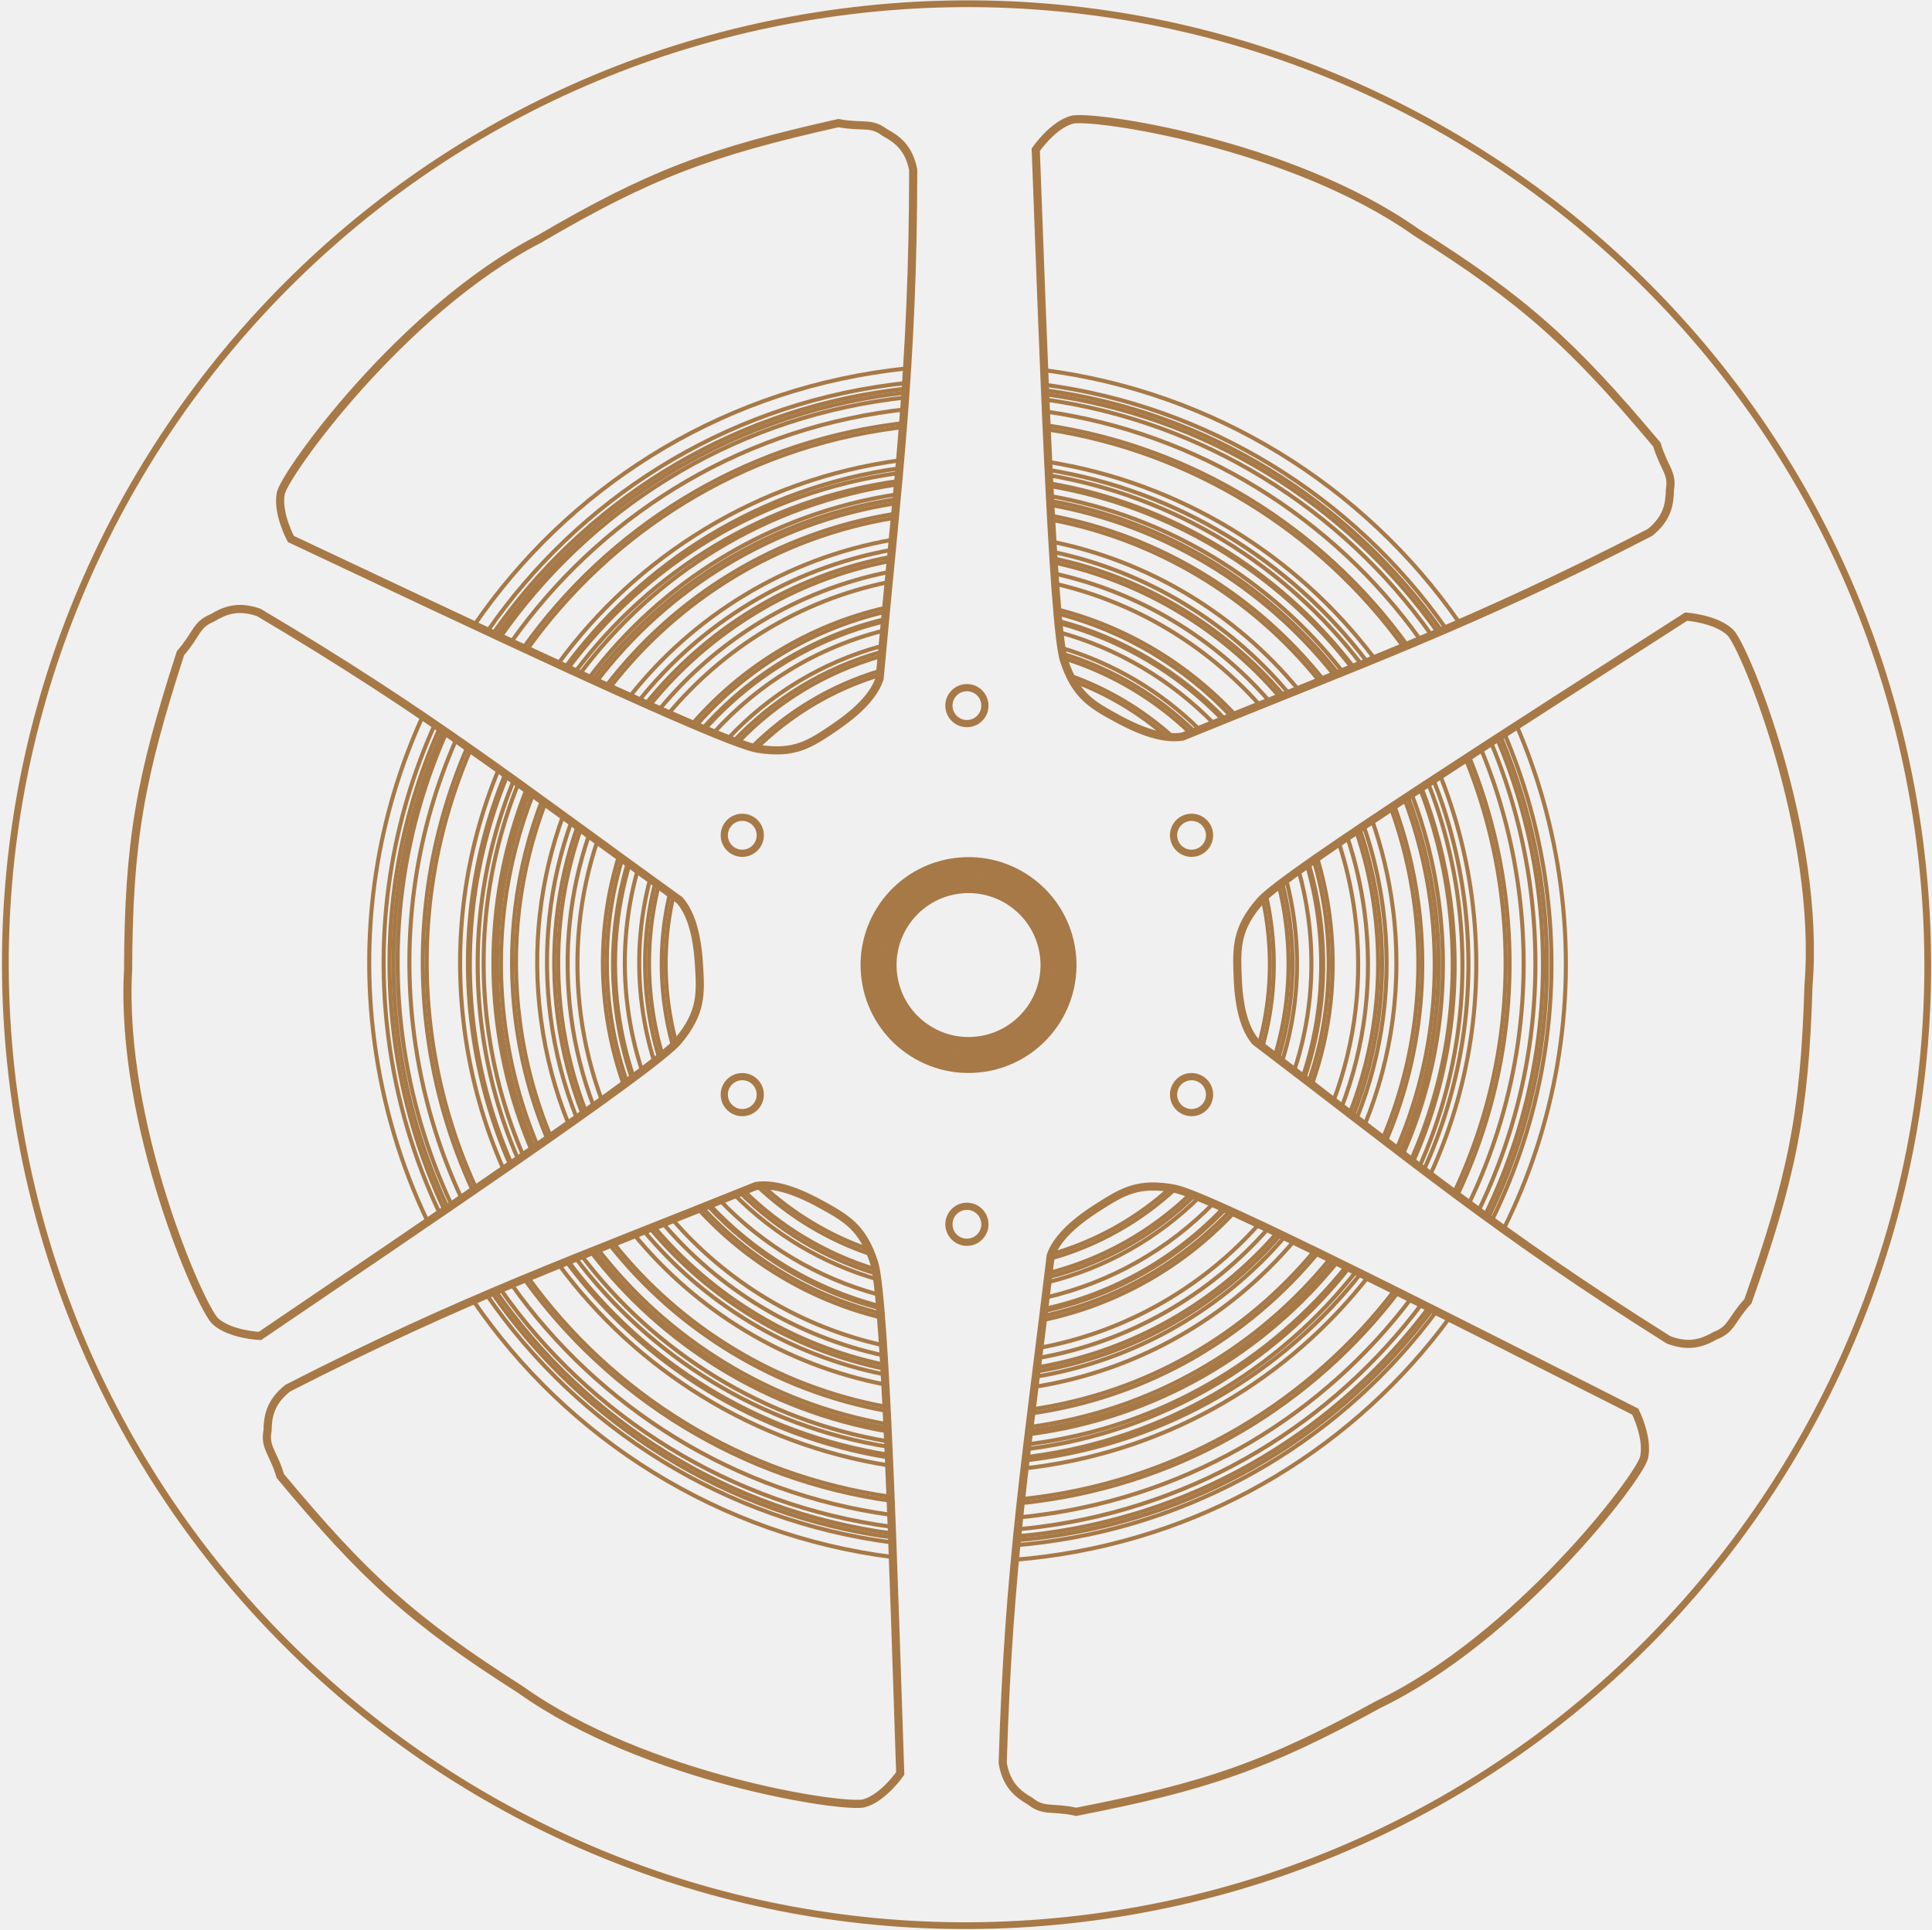
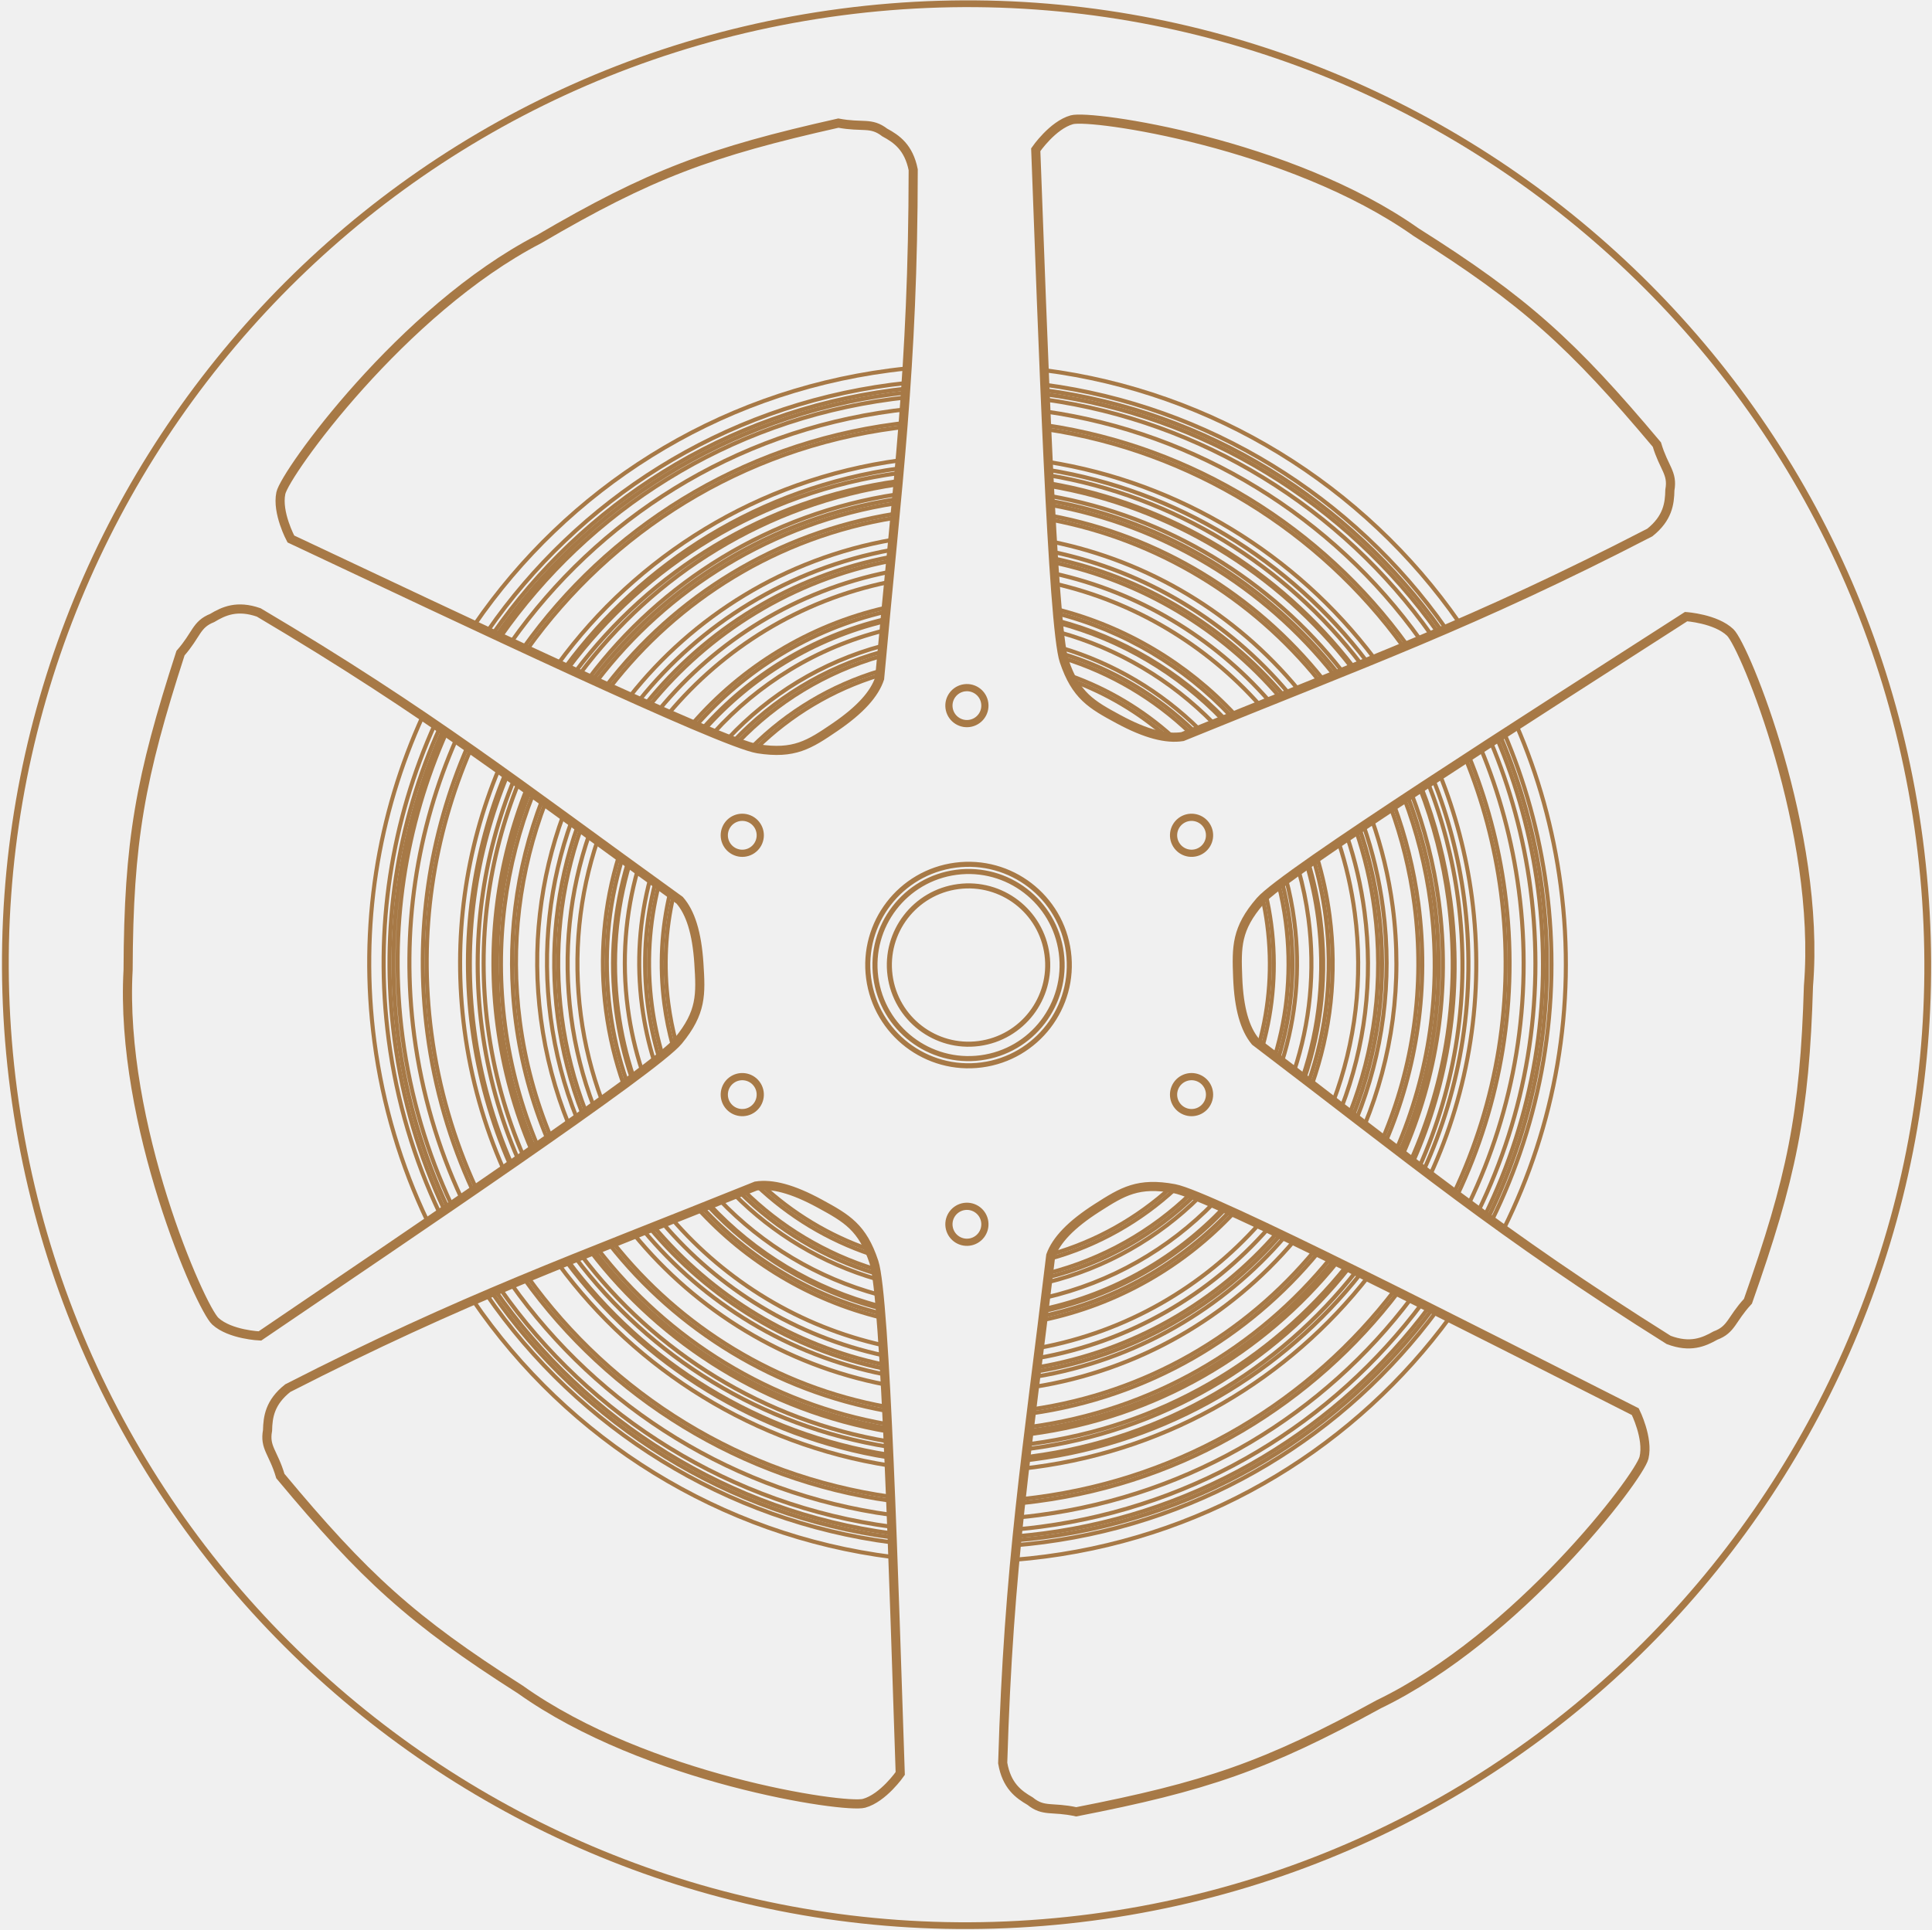
<svg xmlns="http://www.w3.org/2000/svg" viewBox="0 0 953 952" fill="none">
  <g clip-path="url(#a)" stroke="#A77946">
    <path d="M946.799 414.093c34.175 259.585-148.557 497.726-408.143 531.901C279.07 980.169 40.93 797.438 6.755 537.852-27.42 278.266 155.311 40.125 414.897 5.95 674.483-28.225 912.624 154.507 946.799 414.093Z" stroke-width="3.343" />
-     <path d="M524.915 326.093c-5.746-17.158-10.614-162.17-14.008-252.222 0 0 8.286-12.123 17.808-14.782 9.522-2.659 107.561 11.49 169.783 55.45 53.772 33.91 77.198 55.313 118.787 104.814 3.513 11.731 7.943 13.924 6.415 22.442-.126 6.665-1.037 13.846-9.876 20.934-87.37 45.133-139.907 63.741-230.526 100.696-7.925 1.25-18.052-1.292-31.487-8.539-13.435-7.246-21.149-11.635-26.896-28.793Zm-151.023 43.359c-17.879-2.786-148.893-65.138-230.421-103.529 0 0-6.956-12.932-4.939-22.61 2.017-9.679 59.658-90.234 127.304-125.278 54.837-32.16 84.614-43.121 147.695-57.294 12.032 2.273 16.017-.652 22.878 4.621 5.861 3.177 11.819 7.287 14.05 18.395-.092 98.34-7.724 153.55-16.571 251.013-2.535 7.612-9.448 15.437-22.06 24.036-12.613 8.599-20.057 13.431-37.936 10.646Zm-39.29 144.036c-11.497 13.972-131.848 95.015-206.389 145.656 0 0-14.672-.594-21.976-7.256-7.305-6.662-47.311-97.278-43.048-173.343.225-63.571 5.945-94.782 25.85-156.295 8.081-9.2 7.591-14.119 15.621-17.342 5.718-3.428 12.288-6.464 22.985-2.732 84.604 50.129 128.245 84.797 207.638 142.016 5.263 6.056 8.48 15.989 9.463 31.223.982 15.233 1.354 24.1-10.144 38.073Zm96.501 109.253c5.675 17.182 9.936 162.214 12.953 252.279 0 0-8.337 12.088-17.869 14.707-9.533 2.619-107.512-11.94-169.549-56.159-53.631-34.134-76.966-55.636-118.348-105.31-3.464-11.745-7.885-13.957-6.321-22.468.154-6.665 1.095-13.842 9.963-20.893 87.558-44.768 140.172-63.156 230.945-99.732 7.93-1.216 18.046 1.368 31.451 8.671 13.405 7.303 21.101 11.723 26.775 28.905Zm148.149-36.278c17.793 3.292 146.984 69.339 227.389 110.029 0 0 6.586 13.124 4.295 22.741-2.291 9.617-62.195 88.504-130.809 121.613-55.728 30.59-85.805 40.701-149.262 53.077-11.963-2.614-16.029.197-22.738-5.269-5.769-3.342-11.607-7.619-13.522-18.786 2.884-98.297 12.08-153.268 23.691-250.441 2.75-7.537 9.882-15.162 22.734-23.4 12.852-8.237 20.43-12.857 38.222-9.564Zm42.385-141.919c11.852-13.672 134.245-91.599 210.061-140.309 0 0 14.652.971 21.783 7.818 7.131 6.847 44.797 98.46 38.583 174.391-1.857 63.544-8.377 94.598-29.854 155.579-8.314 8.99-7.951 13.92-16.062 16.935-5.804 3.281-12.45 6.147-23.048 2.141-83.288-52.284-126.025-88.061-203.923-147.3-5.105-6.189-8.066-16.201-8.657-31.455-.592-15.254-.735-24.127 11.117-37.8Z" stroke-width="4.011" />
+     <path d="M524.915 326.093c-5.746-17.158-10.614-162.17-14.008-252.222 0 0 8.286-12.123 17.808-14.782 9.522-2.659 107.561 11.49 169.783 55.45 53.772 33.91 77.198 55.313 118.787 104.814 3.513 11.731 7.943 13.924 6.415 22.442-.126 6.665-1.037 13.846-9.876 20.934-87.37 45.133-139.907 63.741-230.526 100.696-7.925 1.25-18.052-1.292-31.487-8.539-13.435-7.246-21.149-11.635-26.896-28.793Zm-151.023 43.359c-17.879-2.786-148.893-65.138-230.421-103.529 0 0-6.956-12.932-4.939-22.61 2.017-9.679 59.658-90.234 127.304-125.278 54.837-32.16 84.614-43.121 147.695-57.294 12.032 2.273 16.017-.652 22.878 4.621 5.861 3.177 11.819 7.287 14.05 18.395-.092 98.34-7.724 153.55-16.571 251.013-2.535 7.612-9.448 15.437-22.06 24.036-12.613 8.599-20.057 13.431-37.936 10.646Zm-39.29 144.036c-11.497 13.972-131.848 95.015-206.389 145.656 0 0-14.672-.594-21.976-7.256-7.305-6.662-47.311-97.278-43.048-173.343.225-63.571 5.945-94.782 25.85-156.295 8.081-9.2 7.591-14.119 15.621-17.342 5.718-3.428 12.288-6.464 22.985-2.732 84.604 50.129 128.245 84.797 207.638 142.016 5.263 6.056 8.48 15.989 9.463 31.223.982 15.233 1.354 24.1-10.144 38.073Zm96.501 109.253c5.675 17.182 9.936 162.214 12.953 252.279 0 0-8.337 12.088-17.869 14.707-9.533 2.619-107.512-11.94-169.549-56.159-53.631-34.134-76.966-55.636-118.348-105.31-3.464-11.745-7.885-13.957-6.321-22.468.154-6.665 1.095-13.842 9.963-20.893 87.558-44.768 140.172-63.156 230.945-99.732 7.93-1.216 18.046 1.368 31.451 8.671 13.405 7.303 21.101 11.723 26.775 28.905Zm148.149-36.278c17.793 3.292 146.984 69.339 227.389 110.029 0 0 6.586 13.124 4.295 22.741-2.291 9.617-62.195 88.504-130.809 121.613-55.728 30.59-85.805 40.701-149.262 53.077-11.963-2.614-16.029.197-22.738-5.269-5.769-3.342-11.607-7.619-13.522-18.786 2.884-98.297 12.08-153.268 23.691-250.441 2.75-7.537 9.882-15.162 22.734-23.4 12.852-8.237 20.43-12.857 38.222-9.564Zm42.385-141.919c11.852-13.672 134.245-91.599 210.061-140.309 0 0 14.652.971 21.783 7.818 7.131 6.847 44.797 98.46 38.583 174.391-1.857 63.544-8.377 94.598-29.854 155.579-8.314 8.99-7.951 13.92-16.062 16.935-5.804 3.281-12.45 6.147-23.048 2.141-83.288-52.284-126.025-88.061-203.923-147.3-5.105-6.189-8.066-16.201-8.657-31.455-.592-15.254-.735-24.127 11.117-37.8Z" stroke-width="4.5" />
    <path d="m166.769 276.658.002.001.001.001c21.188 9.992 44.329 20.905 67.245 31.62 45.725-66.518 118.398-114.122 204.726-125.487 2.842-.375 5.681-.707 8.514-.998 1.875-29.674 3.005-60.886 3.04-98.361-2.231-11.108-8.188-15.218-14.05-18.395-4.267-3.28-7.422-3.388-12.093-3.548-2.838-.097-6.237-.214-10.785-1.073-63.08 14.173-92.858 25.134-147.695 57.294-67.646 35.043-125.287 115.599-127.304 125.277-2.017 9.678 4.939 22.611 4.939 22.611 7.448 3.507 15.309 7.215 23.46 11.058Zm-39.286 25.195c31.369 18.586 57.106 35.047 81.122 51.319-22.168 48.615-31.409 103.839-23.921 160.716 4.159 31.59 13.17 61.351 26.185 88.632-20.824 14.23-41.929 28.55-61.26 41.667l-.086.059-.008.005-.004.003c-7.457 5.06-14.649 9.94-21.46 14.567 0 0-14.672-.595-21.976-7.257-7.305-6.662-47.311-97.277-43.048-173.342.225-63.571 5.945-94.783 25.85-156.295 3.055-3.478 4.885-6.344 6.413-8.738 2.515-3.939 4.214-6.599 9.209-8.604 5.717-3.428 12.287-6.465 22.984-2.732Z" stroke-width="2" />
    <path d="M191.724 512.962c4.008 30.444 12.634 59.148 25.08 85.5.784-.537 1.568-1.074 2.351-1.61-12.17-25.937-20.61-54.161-24.549-84.082-7.161-54.393 1.496-107.222 22.417-153.854-.819-.562-1.639-1.125-2.46-1.687-21.269 47.173-30.09 100.659-22.839 155.733Zm48.102 125.517c.865-.371 1.73-.74 2.594-1.108 45.257 65.642 116.874 110.462 197.497 121.144.032.836.063 1.672.095 2.509-81.748-10.607-154.386-55.99-200.186-122.545Z" stroke-width="2" />
    <path d="M244.238 636.598c44.901 64.931 115.795 109.285 195.605 119.955-.042-1.089-.083-2.177-.125-3.262-78.674-10.425-148.625-53.918-193.164-117.675-.772.327-1.544.654-2.316.982Z" stroke-width="2" />
    <path d="M252.03 633.311c43.46 61.616 111.237 103.705 187.46 114.09l-.057-1.463c-.073-1.841-.146-3.676-.219-5.503-73.363-10.285-138.617-50.691-180.845-109.768-2.115.877-4.227 1.758-6.339 2.644Z" stroke-width="2" />
    <path d="M260.204 629.906c41.864 58.36 106.39 98.294 178.931 108.563-.211-5.222-.425-10.377-.643-15.441-65.81-10.36-124.317-46.679-163.033-99.375-5.118 2.079-10.194 4.158-15.255 6.253Zm-27.057-42.654c-11.013-23.898-18.665-49.836-22.28-77.295-6.577-49.958 1.056-98.511 19.777-141.588-1.828-1.281-3.659-2.56-5.495-3.836-19.593 44.476-27.633 94.714-20.826 146.42 3.751 28.49 11.741 55.383 23.251 80.128 1.865-1.28 3.723-2.557 5.573-3.829Zm25.085-267.689c-2.011-.933-4.03-1.872-6.056-2.814 42.676-60.497 109.525-103.67 188.713-114.095 1.656-.218 3.311-.421 4.963-.609-.169 2.251-.342 4.499-.519 6.746-1.243.147-2.486.302-3.731.466-76.81 10.112-141.717 51.812-183.37 110.306Z" stroke-width="2" />
    <path d="M260.018 320.392c41.36-57.918 105.71-99.195 181.837-109.217 1.108-.146 2.215-.285 3.322-.416-.435 5.444-.891 10.889-1.367 16.366-70.192 9.539-129.67 47.312-168.481 100.345-5.029-2.317-10.142-4.681-15.311-7.078Zm-27.756 49.111c-18.471 42.676-25.988 90.745-19.477 140.201 3.574 27.145 11.122 52.793 21.981 76.435 4.582-3.152 9.109-6.274 13.557-9.351-9.421-21.334-15.998-44.353-19.196-68.645-5.969-45.343.581-89.448 16.981-128.834-4.62-3.297-9.225-6.56-13.846-9.806ZM516.165 211.79c.245 5.449.493 10.821.744 16.089 64.714 10.254 122.347 45.611 161.015 96.952 4.782-1.96 9.524-3.919 14.247-5.889-41.47-57.191-104.789-96.477-176.006-107.152Zm206.641 162.159a6376.803 6376.803 0 0 0-12.576 8.205c7.614 19.032 13.001 39.314 15.799 60.571 6.383 48.481-1.548 95.548-20.526 136.943 3.927 2.96 7.843 5.895 11.767 8.814 21.1-44.634 30.037-95.651 23.114-148.238-3.069-23.309-9.068-45.515-17.578-66.295Z" stroke-width="2" />
    <path d="M718.854 589.659c21.373-45.042 30.44-96.561 23.448-149.667-3.108-23.607-9.199-46.089-17.845-67.117.723-.47 1.447-.941 2.172-1.412 1.231-.8 2.466-1.603 3.704-2.406 9.161 21.946 15.602 45.454 18.855 70.163 7.232 54.927-2.292 108.197-24.621 154.664-1.908-1.406-3.812-2.814-5.713-4.225Zm-30.785 46.779c-4.44-2.212-8.834-4.394-13.163-6.538-39.031 49.868-96.874 85.066-164.619 93.985-1.7.224-3.399.43-5.095.619-.591 5.083-1.164 10.137-1.718 15.186 2.609-.267 5.223-.572 7.84-.917 73.077-9.62 135.301-48.041 176.755-102.335Z" stroke-width="2" />
    <path d="M503.259 741.657c2.765-.278 5.534-.6 8.308-.965 73.74-9.708 136.51-48.53 178.265-103.375 1.201.598 2.404 1.199 3.611 1.801.912.455 1.826.911 2.741 1.369-42.806 56.782-107.491 97.017-183.562 107.032-3.377.445-6.749.826-10.113 1.145.246-2.337.496-4.672.75-7.007Zm190.747-423.481c-41.839-57.908-105.888-97.663-177.929-108.356-.1-2.256-.2-4.524-.3-6.803 74.928 10.705 141.547 52.06 184.706 112.439-2.157.91-4.316 1.817-6.477 2.72Z" stroke-width="2" />
    <path d="m501.551 757.997.252-2.501.096-.945c3.818-.346 7.646-.771 11.481-1.276 78.06-10.277 144.377-51.716 188.082-110.149l3.477 1.741C660.786 704.129 593.65 746.172 514.594 756.58c-4.358.574-8.707 1.046-13.043 1.417Zm230.928-158.318c-1.053-.767-2.103-1.534-3.152-2.301 23.141-47.68 33.052-102.44 25.617-158.916-3.37-25.595-10.09-49.929-19.661-72.616l2.986-1.935c9.949 23.273 16.922 48.276 20.388 74.6 7.544 57.3-2.586 112.852-26.178 161.168Zm-23.381-287.884c-.463.198-.927.397-1.39.594l-.558.238c-.397.17-.795.339-1.192.508-44.253-62.516-113.051-105.27-190.435-116.018-.038-.876-.075-1.753-.113-2.631 78.696 10.541 148.718 53.833 193.688 117.309ZM440.132 196.898c2.053-.27 4.105-.518 6.154-.742.058-.806.115-1.613.172-2.42-1.954.217-3.911.454-5.87.712C358.343 205.276 289 250.342 245.014 313.414l1.816.847c43.549-62.225 112.067-106.668 193.302-117.363ZM218.644 360.031c.549.378 1.098.756 1.646 1.135-20.338 45.67-28.726 97.347-21.723 150.545 3.875 29.429 12.179 57.19 24.153 82.699l-1.947 1.334c-12.015-25.683-20.35-53.619-24.248-83.227-7.096-53.898 1.446-106.249 22.119-152.486Zm60.518 262.121c37.968 51.25 95.009 86.619 159.159 96.929l-.058-1.323c-63.765-10.074-120.5-45.097-158.296-95.931l-.805.325Z" stroke-width="2" />
    <path d="M283.679 620.329c37.043 49.386 92.308 83.459 154.409 93.481l-.12-2.659c-60.813-10.195-114.91-43.655-151.367-91.998-.976.392-1.95.784-2.922 1.176Zm-21.566-53.111c.455-.317.909-.633 1.362-.948-7.934-18.792-13.503-38.948-16.295-60.152-5.35-40.641.154-80.209 14.272-115.784-.538-.389-1.075-.777-1.611-1.164-14.25 35.885-19.808 75.801-14.41 116.8 2.844 21.604 8.549 42.13 16.682 61.248Zm23.977-234.805c-.75-.343-1.502-.688-2.257-1.034 37.111-49.479 93.127-84.717 159.069-94.013l-.146 1.607c-64.97 9.547-120.121 44.51-156.666 93.44Z" stroke-width="2" />
    <path d="M290.593 334.472c35.589-47.211 88.927-80.999 151.709-90.54-.072.787-.145 1.576-.218 2.366-61.807 9.486-114.359 42.672-149.587 89.043-.633-.288-1.267-.578-1.904-.869Zm227.148-89.804c.042.81.084 1.616.125 2.418 56.607 9.998 107.086 40.762 142.035 85.077.746-.302 1.491-.603 2.235-.904-35.389-45.222-86.765-76.576-144.395-86.591Z" stroke-width="2" />
    <path d="M517.489 239.716c59.721 10.093 112.943 42.627 149.308 89.654l.8-.325c-36.542-47.432-90.07-80.302-150.173-90.621l.065 1.292Zm182.826 148.937.701-.46c6.914 17.73 11.823 36.57 14.418 56.282 5.988 45.483-1.128 89.671-18.43 128.762l-1.008-.766c17.334-38.907 24.485-82.934 18.518-128.257-2.562-19.454-7.395-38.051-14.199-55.561Z" stroke-width="2" />
    <path d="M696.179 391.375c6.47 16.872 11.076 34.767 13.538 53.47 5.793 44-1.032 86.753-17.679 124.614-.525-.401-1.052-.803-1.579-1.205 16.246-37.343 22.873-79.439 17.171-122.755-2.434-18.487-6.98-36.179-13.364-52.864.636-.419 1.273-.839 1.913-1.26Zm-440.383-5.121c-.743-.535-1.485-1.069-2.227-1.602-15.418 37.574-21.532 79.562-15.851 122.715 2.997 22.769 9.083 44.375 17.779 64.451.857-.595 1.711-1.187 2.561-1.778-8.513-19.775-14.475-41.039-17.424-63.439-5.566-42.278.282-83.428 15.162-120.347Zm35.461 231.031c35.501 46.531 87.758 78.802 146.483 88.919-.025-.517-.049-1.032-.073-1.547-58.073-10.066-109.75-41.979-144.909-87.972-.501.2-1.001.4-1.501.6Zm218.525 102.763c66.412-8.743 123.158-43.139 161.58-91.902-.742-.367-1.482-.732-2.219-1.096-38.125 48.585-94.55 82.868-160.616 91.566-.895.118-1.79.231-2.685.339l-.189 1.602c1.375-.158 2.752-.328 4.129-.509Z" stroke-width="2" />
    <path d="M508.022 714.779c64.731-8.522 120.059-42.001 157.573-89.479l-1.353-.666c-37.196 46.541-91.74 79.322-155.474 87.713-.725.095-1.448.187-2.172.276-.095.793-.19 1.585-.284 2.375.57-.071 1.14-.144 1.71-.219Z" stroke-width="2" />
    <path d="M507.193 707.673c.315-.04.629-.081.943-.122 62.063-8.171 115.231-39.948 151.658-85.104l-1.67-.82c-36.126 44.787-88.857 76.303-150.41 84.406-.109.015-.218.029-.327.043-.064.533-.129 1.065-.194 1.597ZM722.192 443.23c-2.72-20.66-7.922-40.384-15.268-58.913l-2.601 1.705c7.182 18.237 12.274 37.637 14.948 57.947 6.127 46.541-1.248 91.746-19.099 131.671.414.314.829.628 1.243.941l.923.698c18.429-40.567 26.098-86.62 19.854-134.049ZM517.228 234.465c61.772 10.378 116.773 44.193 154.087 93.067.969-.395 1.937-.79 2.903-1.184-37.906-49.901-94.069-84.315-157.119-94.518.043.881.086 1.759.129 2.635Zm-73.764-3.386-.207 2.33c-67.688 9.292-125.152 45.468-163.021 96.318l-1.318-.605c38.059-51.663 96.095-88.497 164.546-98.043Zm-210.5 276.559c-5.835-44.326.482-87.451 16.377-126.019l.998.715c-15.925 38.395-22.274 81.365-16.458 125.538 3.081 23.403 9.373 45.597 18.373 66.195l-.689.477c-9.115-20.814-15.486-43.246-18.601-66.906Zm61.661 108.3c34.772 45.268 85.712 76.706 142.948 86.738-.106-2.22-.212-4.414-.319-6.579-54.581-9.82-103.218-39.62-136.867-82.457-1.932.769-3.852 1.535-5.762 2.298Z" stroke-width="2" />
    <path d="M507.629 704.093c60.811-8.051 112.928-39.148 148.713-83.34-2.022-.99-4.021-1.967-5.997-2.93-34.464 41.866-84.084 71.417-141.893 79.568-.277 2.246-.552 4.48-.823 6.702Zm198.082-258.342c-2.394-18.186-6.849-35.595-13.1-52.024-1.695 1.119-3.373 2.229-5.032 3.328 5.711 15.442 9.801 31.757 12.04 48.77 5.439 41.314-.725 81.481-15.976 117.219 1.752 1.342 3.496 2.675 5.231 4.001 15.972-36.923 22.47-78.509 16.837-121.294Zm-47.68-112.833c-34.553-43.593-84.293-73.885-140.06-83.847.095 1.796.19 3.574.286 5.332 53.389 9.952 100.998 39.035 134.314 80.717.814-.328 1.626-.655 2.436-.981 1.011-.408 2.019-.815 3.024-1.221Zm-216.132-84.633c-60.929 9.48-112.755 42.196-147.597 87.879 1.609.733 3.204 1.458 4.786 2.176 33.757-43.926 83.676-75.434 142.322-84.838l.104-1.11c.063-.662.125-1.322.186-1.982.067-.71.133-1.418.199-2.125ZM269.93 561.76c-1.594 1.116-3.205 2.242-4.832 3.377-7.783-18.527-13.25-38.387-15.999-59.271-5.283-40.129.105-79.202 13.971-114.362 1.458 1.055 2.921 2.115 4.39 3.18-13.014 33.821-18.005 71.283-12.942 109.739 2.658 20.193 7.923 39.403 15.412 57.337Zm26.897-19.063c3.806-2.741 7.398-5.353 10.745-7.815-4.036-11.519-6.954-23.623-8.611-36.204-3.489-26.507-1.021-52.426 6.371-76.407-3.581-2.608-7.097-5.172-10.558-7.697-9.034 26.912-12.232 56.245-8.277 86.286 1.922 14.594 5.43 28.59 10.33 41.837Z" stroke-width="2" />
    <path d="M292.754 545.621c-5.266-13.946-9.023-28.712-11.053-44.129-4.125-31.337-.659-61.922 8.978-89.905-1.362-.993-2.717-1.981-4.063-2.963-10.135 28.936-13.818 60.624-9.542 93.098 2.148 16.317 6.185 31.922 11.863 46.624 1.292-.92 2.564-1.829 3.817-2.725Zm37.058-193.557c4.13 1.806 8.054 3.501 11.74 5.07 24.287-27.966 57.243-48.574 95.413-57.324.409-4.27.813-8.465 1.211-12.597-43.752 9.054-81.348 32.593-108.364 64.851Z" stroke-width="2" />
    <path d="M438.662 282.178c-45.969 9.152-85.402 33.874-113.459 67.862-1.543-.681-3.113-1.375-4.706-2.082 29.074-35.864 70.403-61.893 118.687-71.179l-.432 4.465-.002.029-.088.905Zm81.321.766c-.121-1.783-.242-3.606-.363-5.468 43.729 9.296 82.866 32.89 111.511 66.255l-5.135 2.06c-27.499-31.392-64.602-53.696-106.013-62.847Z" stroke-width="2" />
    <path d="M520.337 287.983c39.272 8.989 74.498 30.119 100.893 59.721-3.964 1.592-7.995 3.213-12.099 4.866-23.474-25.178-53.937-43.412-87.8-51.947-.336-3.875-.667-8.103-.994-12.64Zm139.929 127.388c-3.781 2.576-7.358 5.036-10.702 7.362 2.827 9.32 4.933 18.993 6.246 28.965 3.827 29.069.489 57.43-8.65 83.303 3.603 2.769 7.139 5.489 10.618 8.166 10.721-28.601 14.774-60.174 10.509-92.57-1.605-12.189-4.317-23.96-8.021-35.226Zm-34.553 190.59c1.447.686 2.918 1.386 4.41 2.098-29.738 34.207-71.024 58.603-118.846 66.658l.319-2.549v-.002l.003-.023.259-2.064c45.702-8.069 85.199-31.455 113.855-64.118Z" stroke-width="2" />
    <path d="M621.159 603.81c-27.566 30.969-65.199 53.219-108.671 61.24.561-4.484 1.131-9.045 1.708-13.694 37.441-7.782 70.051-26.916 94.653-53.26 3.836 1.752 7.952 3.663 12.31 5.714Zm-185.728 59.886c-.32-4.906-.645-9.486-.977-13.69-34.965-8.596-66.356-27.519-90.249-53.757-4.339 1.726-8.596 3.415-12.781 5.075 26.832 31.126 63.271 53.275 104.007 62.372Z" stroke-width="2" />
    <path d="m326.67 603.208-3.573 1.416-.044.018-.002.001-.743.294c28.898 34.55 68.913 58.952 113.717 68.352-.091-1.548-.183-3.072-.275-4.569-42.867-9.251-81.177-32.584-109.08-65.512Zm335.114-56.959c11.383-29.684 15.74-62.549 11.299-96.284-1.707-12.967-4.637-25.474-8.658-37.42 1.443-.977 2.912-1.969 4.405-2.975 4.299 12.547 7.421 25.706 9.219 39.363 4.637 35.228-.09 69.53-12.259 100.399l-4.006-3.083Z" stroke-width="2" />
    <path d="m320.414 605.688-3.141 1.245c30.052 36.293 72.03 61.783 119.03 71.173-.053-.947-.107-1.885-.161-2.815-45.652-9.455-86.412-34.331-115.728-69.603Z" stroke-width="2" />
    <path d="M312.549 608.806c31.078 38.101 74.916 64.777 124.031 74.286.194 3.572.385 7.25.575 11.02-53.74-9.782-101.638-39.106-134.893-81.219 3.392-1.35 6.819-2.711 10.287-4.087Zm198.477 67.915c48.712-8.064 90.741-32.913 120.908-67.797.679.325 1.362.652 2.05.982-30.66 35.728-73.539 61.183-123.28 69.385l.322-2.57Z" stroke-width="2" />
    <path d="M648.556 616.951c-3.434-1.672-6.792-3.299-10.063-4.876-31.719 37.418-76.453 64.005-128.414 72.217-.468 3.745-.928 7.445-1.381 11.109 56.924-8.16 105.806-37.259 139.858-78.45Zm38.421-169.597c4.983 37.844-.349 74.668-13.823 107.641 2.999 2.305 5.964 4.582 8.903 6.834 14.977-35.315 21.013-74.97 15.644-115.752-2.2-16.709-6.2-32.74-11.78-47.923a2985.313 2985.313 0 0 0-9.232 6.144c4.83 13.691 8.318 28.088 10.288 43.056Z" stroke-width="2" />
    <path d="M682.181 447.986c-1.87-14.203-5.137-27.878-9.646-40.907-.686.46-1.367.918-2.043 1.372 4.427 12.815 7.637 26.264 9.475 40.229 4.708 35.763-.144 70.581-12.581 101.88l1.787 1.374c12.798-31.904 17.815-67.44 13.008-103.948ZM633.027 342.97c-29.072-34.083-68.956-58.147-113.535-67.5-.03-.467-.06-.936-.089-1.408-.037-.588-.074-1.181-.111-1.776 45.778 9.572 86.682 34.439 116.278 69.664l-2.543 1.02Z" stroke-width="2" />
    <path d="M640.291 340.056c-30.64-37.025-73.406-63.072-121.302-72.773-.21-3.526-.417-7.161-.623-10.891 52.547 9.912 99.415 38.522 132.33 79.483-3.429 1.379-6.895 2.772-10.405 4.181Zm-200.914-65.284.333-3.453c-50.805 9.232-94.232 36.527-124.46 74.302.647.289 1.292.577 1.933.863.496.221.991.441 1.483.66 29.481-36.555 71.542-63.057 120.711-72.372Z" stroke-width="2" />
    <path d="M310.692 343.579c31.231-39.501 76.486-67.976 129.498-77.26.35-3.647.694-7.254 1.032-10.827-57.767 9.395-106.957 40.433-140.324 83.669 3.334 1.511 6.602 2.985 9.794 4.418ZM287.31 549.504c-.944.671-1.898 1.349-2.861 2.032-6.176-15.566-10.55-32.139-12.835-49.498-4.453-33.818-.476-66.802 10.306-96.838 1.017.741 2.038 1.486 3.063 2.233-10.379 29.362-14.171 61.55-9.828 94.542 2.191 16.643 6.329 32.552 12.155 47.529Z" stroke-width="2" />
    <path d="M266.817 502.669c2.392 18.169 7.02 35.496 13.57 51.74-2.873 2.029-5.821 4.102-8.834 6.214-7.338-17.668-12.5-36.58-15.116-56.452-4.996-37.942-.119-74.908 12.645-108.311 2.896 2.102 5.816 4.226 8.767 6.374-11.399 31.094-15.654 65.326-11.032 100.435Zm234.301 259.718c.041-.415.081-.831.122-1.246l.117-1.185c4.484-.379 8.981-.864 13.489-1.457 79.719-10.495 147.399-52.94 191.85-112.751.672.337 1.345.674 2.018 1.012-44.848 60.55-113.255 103.535-193.861 114.147-4.59.605-9.169 1.097-13.735 1.48Zm234.771-160.233c-.261-.188-.521-.377-.781-.565-.347-.252-.693-.503-1.039-.755 23.859-48.717 34.118-104.763 26.507-162.575-3.505-26.62-10.572-51.897-20.659-75.416l1.984-1.284c10.206 23.766 17.355 49.313 20.897 76.219 7.698 58.467-2.718 115.142-26.909 164.376ZM713.16 310.051c-.748.322-1.495.644-2.242.964-45.333-64.185-116.08-107.941-195.591-118.493l-.114-2.714c80.553 10.655 152.201 55.083 197.947 120.243ZM446.787 188.984c-.063.931-.127 1.861-.192 2.79-2.084.229-4.171.481-6.26.756-82.926 10.917-152.825 56.407-197.101 120.054-.897-.418-1.794-.837-2.692-1.256 44.662-64.409 115.298-110.459 199.127-121.495 2.376-.313 4.748-.596 7.118-.849Zm-139.8 234.493c-7.161 23.544-9.528 48.96-6.107 74.949 1.612 12.241 4.431 24.027 8.322 35.254.824-.609 1.632-1.208 2.424-1.797-3.579-10.618-6.186-21.736-7.703-33.264-3.337-25.346-1.076-50.138 5.827-73.131-.925-.674-1.846-1.344-2.763-2.011Z" stroke-width="2" />
    <path d="M310.58 426.091c-6.789 22.775-9.001 47.316-5.698 72.402 1.495 11.356 4.053 22.313 7.56 32.781 1.465-1.093 2.871-2.15 4.215-3.169-3.22-9.841-5.58-20.118-6.981-30.757-3.111-23.632-1.189-46.766 4.938-68.323-1.354-.985-2.699-1.962-4.034-2.934Zm37.101-66.375c22.889-25.638 53.417-44.643 88.643-53.179-.144 1.516-.289 3.042-.434 4.577-33.173 8.376-61.985 26.327-83.801 50.421-1.417-.578-2.887-1.185-4.408-1.819Zm174.167-53.434c-.113-1.165-.225-2.37-.337-3.616 32.994 8.45 62.694 26.214 85.695 50.68l-3.168 1.278c-22.242-23.188-50.668-40.091-82.19-48.342Z" stroke-width="2" />
    <path d="M521.949 307.309c31.084 8.205 59.124 24.873 81.122 47.705-1.485.6-2.981 1.205-4.486 1.814-20.824-21.251-47.081-36.885-76.148-44.889-.164-1.454-.326-2.999-.488-4.63Zm122.6 118.937c-1.405.991-2.759 1.953-4.058 2.883 2.187 7.766 3.846 15.783 4.93 24.017 3.441 26.138.725 51.668-7.028 75.127 1.41 1.081 2.81 2.155 4.199 3.221 8.279-24.456 11.225-51.138 7.627-78.466-1.212-9.206-3.122-18.149-5.67-26.782Z" stroke-width="2" />
    <path d="M645.384 425.657c2.608 8.779 4.561 17.876 5.794 27.245 3.634 27.596.631 54.537-7.775 79.214.716.55 1.43 1.098 2.141 1.644 8.882-25.434 12.104-53.276 8.347-81.809-1.27-9.651-3.292-19.019-5.997-28.054-.853.597-1.69 1.183-2.51 1.76Zm-40.698 170.551c.755.34 1.523.687 2.304 1.042-24.142 25.664-56 44.34-92.542 52.076.1-.806.2-1.615.301-2.426 35.457-7.665 66.395-25.813 89.937-50.692Z" stroke-width="2" />
    <path d="M603.751 595.788c-23.309 24.538-53.87 42.456-88.876 50.095.23-1.861.461-3.736.693-5.627 32.544-7.458 61.059-24.077 83.128-46.707 1.61.703 3.296 1.451 5.055 2.239Zm-167.33-290.27c-35.674 8.573-66.574 27.818-89.684 53.804-1.08-.451-2.184-.916-3.311-1.393 23.852-27.271 56.067-47.401 93.345-56.088-.116 1.219-.233 2.445-.35 3.677Zm-2.13 342.454c-34.099-8.515-64.732-26.967-88.163-52.488.871-.347 1.745-.695 2.622-1.044 22.76 24.658 52.373 42.56 85.33 51.014.071.822.141 1.661.211 2.518Zm-.299-3.541c-32.523-8.41-61.754-26.075-84.278-50.375 1.713-.683 3.439-1.371 5.178-2.066 21.263 22.304 48.424 38.643 78.57 46.784.178 1.773.355 3.661.53 5.657ZM141.77 684.574c34.382-17.579 63.376-31.091 91.408-43.233 47.101 69.151 122.381 116.236 207.101 126.877 1.003 27.289 1.921 55.156 2.755 80.497l.002.043v.017c.297 9.006.583 17.693.859 25.922 0 0-8.337 12.088-17.87 14.707-9.533 2.619-107.511-11.94-169.549-56.159-53.631-34.134-76.966-55.636-118.348-105.31-1.309-4.44-2.756-7.518-3.964-10.088-1.987-4.23-3.33-7.087-2.357-12.381.154-6.665 1.095-13.841 9.963-20.892Zm352.673 184.971c1.121-38.195 3.194-69.848 5.992-99.977 5.099-.406 10.215-.945 15.345-1.621 83.033-10.931 153.434-55.388 199.373-117.955 23.212 11.663 46.719 23.575 68.191 34.457l.003.002c8.037 4.072 15.788 8.001 23.133 11.717 0 0 6.586 13.125 4.294 22.742-2.291 9.617-62.195 88.504-130.809 121.612-55.728 30.591-85.805 40.702-149.262 53.078-4.522-.988-7.916-1.201-10.751-1.379-4.664-.292-7.814-.49-11.987-3.89-5.769-3.342-11.607-7.62-13.522-18.786Zm328.496-208.769c-31.507-19.778-57.21-37.194-81.21-54.411 25.17-50.7 36.053-109.176 28.109-169.514-3.684-27.987-11.178-54.539-21.889-79.203 21.007-13.574 42.271-27.219 61.759-39.724l.001-.001.066-.042c7.561-4.852 14.854-9.532 21.761-13.969 0 0 14.652.971 21.783 7.818 7.131 6.847 44.798 98.46 38.583 174.39-1.857 63.545-8.376 94.599-29.854 155.58-3.143 3.399-5.046 6.217-6.635 8.571-2.615 3.873-4.382 6.489-9.427 8.364-5.804 3.281-12.45 6.147-23.047 2.141Zm-9.276-398.37c-35.383 18.278-65.053 32.205-93.853 44.763-47.066-67.752-121.364-113.875-204.897-124.562-1.16-28.129-2.23-56.98-3.201-83.137v-.003c-.334-9.005-.657-17.692-.967-25.919 0 0 8.287-12.123 17.809-14.782 9.521-2.659 107.56 11.49 169.782 55.45 53.773 33.909 77.198 55.313 118.787 104.814 1.328 4.434 2.787 7.506 4.006 10.071 2.005 4.221 3.359 7.073 2.409 12.371-.126 6.665-1.037 13.845-9.875 20.934Zm-378.48 56.231c-29.853 8.036-55.909 24.201-76.035 45.713 1.023.397 2.005.772 2.944 1.124 19.414-20.475 44.33-35.935 72.813-43.856l.278-2.981Zm89.247 6.031c.108.412.215.78.323 1.102.952 2.843 1.959 5.335 3.036 7.548 18.72 6.649 35.881 16.92 50.523 30.078 1.695.046 3.301-.054 4.825-.294 1.297-.529 2.587-1.054 3.869-1.576-17.608-16.855-39.023-29.567-62.576-36.858Z" stroke-width="2" />
    <path d="M523.944 322.496c24.538 7.408 46.82 20.619 65.024 38.232l2.474-1.005c-18.905-18.613-42.248-32.502-68.001-40.111.167 1.063.334 2.026.503 2.884Zm106.749 113.846c-2.553 1.952-4.67 3.651-6.298 5.067 1.098 4.744 1.977 9.584 2.626 14.511 2.75 20.884 1.09 41.332-4.261 60.406 2.068 1.575 4.11 3.133 6.13 4.676 6.296-20.802 8.371-43.247 5.349-66.196-.829-6.297-2.019-12.457-3.546-18.464Zm-43.26 152.511c-3.176-1.231-5.69-2.087-7.45-2.519-17.246 16.012-38.356 28.122-62.08 34.702-.288 2.406-.575 4.786-.86 7.142 27.178-6.931 51.2-20.767 70.39-39.325Zm-155.232 39.551c.131.852.262 1.77.391 2.752-26.872-7.764-51.16-22.355-70.572-42.017.905-.363 1.815-.727 2.728-1.094 18.662 18.714 41.836 32.696 67.453 40.359Z" stroke-width="2" />
    <path d="M431.845 626.274c-24.68-7.546-47.031-21.038-65.143-39.013 1.986-.798 3.99-1.604 6.013-2.419.137-.021.274-.041.413-.059 16.024 15.284 35.325 26.991 56.538 34.074.437 1.123.862 2.308 1.275 3.561.306.925.607 2.22.904 3.856Zm84.948 3.963c28.111-7.028 52.915-21.344 72.614-40.605.725.291 1.478.598 2.26.92-20.282 20.103-45.988 35.008-75.178 42.187l.304-2.502Zm113.738-107.981c6.538-21.252 8.719-44.216 5.627-67.702-.876-6.65-2.149-13.15-3.792-19.48.638-.48 1.299-.973 1.983-1.479 1.756 6.647 3.111 13.481 4.032 20.478 3.181 24.168.869 47.794-5.974 69.617-.623-.476-1.249-.955-1.876-1.434ZM434.714 323.682c-27.562 7.804-51.713 22.764-70.645 42.523 2.784 1.013 5.12 1.789 6.954 2.301 17.237-17.14 38.703-30.237 63.016-37.49.226-2.472.451-4.916.675-7.334Zm-109.73 112.864c1.828 1.324 3.675 2.66 5.542 4.008-4.169 17.442-5.277 35.928-2.797 54.769.923 7.011 2.313 13.846 4.136 20.478-1.363 1.263-3.109 2.762-5.2 4.472-2.314-7.831-4.048-15.944-5.148-24.296-2.696-20.482-1.334-40.562 3.467-59.431Z" stroke-width="2" />
    <path d="M323.299 435.326c-.853-.618-1.701-1.233-2.546-1.845-5.317 19.932-6.897 41.217-4.037 62.94 1.229 9.333 3.228 18.375 5.925 27.072.837-.657 1.636-1.291 2.397-1.902-2.457-8.165-4.29-16.634-5.439-25.362-2.765-21.002-1.314-41.587 3.7-60.903Zm6.349 59.744c.863 6.56 2.141 12.964 3.804 19.189.388-.401.718-.766.988-1.095 11.498-13.972 11.127-22.839 10.144-38.072-.983-15.234-4.2-25.167-9.463-31.223l-2.896-2.089c-3.964 16.991-4.989 34.971-2.577 53.29Zm44.082-125.942a14.074 14.074 0 0 1-.494-.086c16.692-16.335 37.315-28.864 60.613-35.948l-.123 1.353c-2.534 7.612-9.448 15.437-22.06 24.036-12.613 8.599-20.057 13.431-37.936 10.645Zm54.953 247.35c-19.765-6.85-37.801-17.78-52.962-31.91 7.445-.24 16.678 2.534 28.445 8.945 11.709 6.379 19.062 10.559 24.517 22.965Zm148.934-30.597c-16.631 15.147-36.812 26.654-59.424 33.063 2.792-7.485 9.914-15.06 22.675-23.24 12.491-8.006 20.001-12.595 36.749-9.823Zm47.486-129.708c2.678 20.346 1.117 40.273-4.001 58.891l-2.087-1.588c-5.105-6.189-8.066-16.202-8.657-31.455-.592-15.254-.735-24.128 11.117-37.8.337-.389.763-.829 1.275-1.319.973 4.345 1.76 8.771 2.353 13.271Zm-73.454-101.61c9.274 5.002 16.971 7.762 23.456 8.582-13.501-11.723-29.073-21.005-45.977-27.281 5.268 9.259 12.21 13.137 22.521 18.699Z" stroke-width="2" />
    <path d="M485.75 346.987c.64 4.86-2.781 9.319-7.641 9.958-4.86.64-9.319-2.781-9.959-7.641-.64-4.86 2.782-9.319 7.642-9.959 4.86-.639 9.318 2.782 9.958 7.642Zm0 255.9c.64 4.86-2.781 9.319-7.641 9.959-4.86.64-9.319-2.781-9.959-7.642-.64-4.86 2.782-9.318 7.642-9.958 4.86-.64 9.318 2.781 9.958 7.641ZM369.539 403.92c4.529 1.876 6.679 7.068 4.803 11.597-1.875 4.529-7.068 6.68-11.596 4.804-4.529-1.876-6.68-7.068-4.804-11.597 1.876-4.529 7.068-6.68 11.597-4.804Zm226.42 139.547c-1.876 4.529-7.068 6.68-11.597 4.804-4.529-1.876-6.68-7.068-4.804-11.597 1.876-4.529 7.068-6.679 11.597-4.804 4.529 1.876 6.68 7.068 4.804 11.597Zm-235.22-10.438c3.889-2.984 9.461-2.251 12.445 1.638s2.251 9.461-1.638 12.445-9.461 2.251-12.446-1.638c-2.984-3.889-2.25-9.461 1.639-12.445Zm221.616-127.95c3.889-2.985 9.461-2.251 12.445 1.638s2.251 9.461-1.638 12.445-9.461 2.251-12.445-1.638-2.251-9.461 1.638-12.445Z" stroke-width="3.55" />
-     <path d="M484.239 525.422c-27.217 3.583-52.185-15.575-55.768-42.792-3.583-27.216 15.576-52.184 42.792-55.767 27.217-3.584 52.185 15.575 55.768 42.792 3.583 27.216-15.575 52.184-42.792 55.767Zm-52.247-43.255c3.327 25.273 26.512 43.063 51.784 39.736 25.273-3.328 43.063-26.512 39.736-51.785-3.328-25.272-26.512-43.062-51.785-39.735-25.272 3.327-43.062 26.512-39.735 51.784Zm50.857 32.696c-21.384 2.815-41.002-12.238-43.817-33.623-2.816-21.384 12.238-41.002 33.622-43.817 21.385-2.815 41.002 12.238 43.818 33.622 2.815 21.385-12.238 41.002-33.623 43.818Z" stroke-width="7.101" />
+     <path d="M484.239 525.422c-27.217 3.583-52.185-15.575-55.768-42.792-3.583-27.216 15.576-52.184 42.792-55.767 27.217-3.584 52.185 15.575 55.768 42.792 3.583 27.216-15.575 52.184-42.792 55.767Zm-52.247-43.255c3.327 25.273 26.512 43.063 51.784 39.736 25.273-3.328 43.063-26.512 39.736-51.785-3.328-25.272-26.512-43.062-51.785-39.735-25.272 3.327-43.062 26.512-39.735 51.784Zm50.857 32.696c-21.384 2.815-41.002-12.238-43.817-33.623-2.816-21.384 12.238-41.002 33.622-43.817 21.385-2.815 41.002 12.238 43.818 33.622 2.815 21.385-12.238 41.002-33.623 43.818Z" stroke-width="2.5" />
  </g>
  <defs>
    <clipPath id="a">
      <path fill="#fff" d="M0 0h953v952H0z" />
    </clipPath>
  </defs>
</svg>
